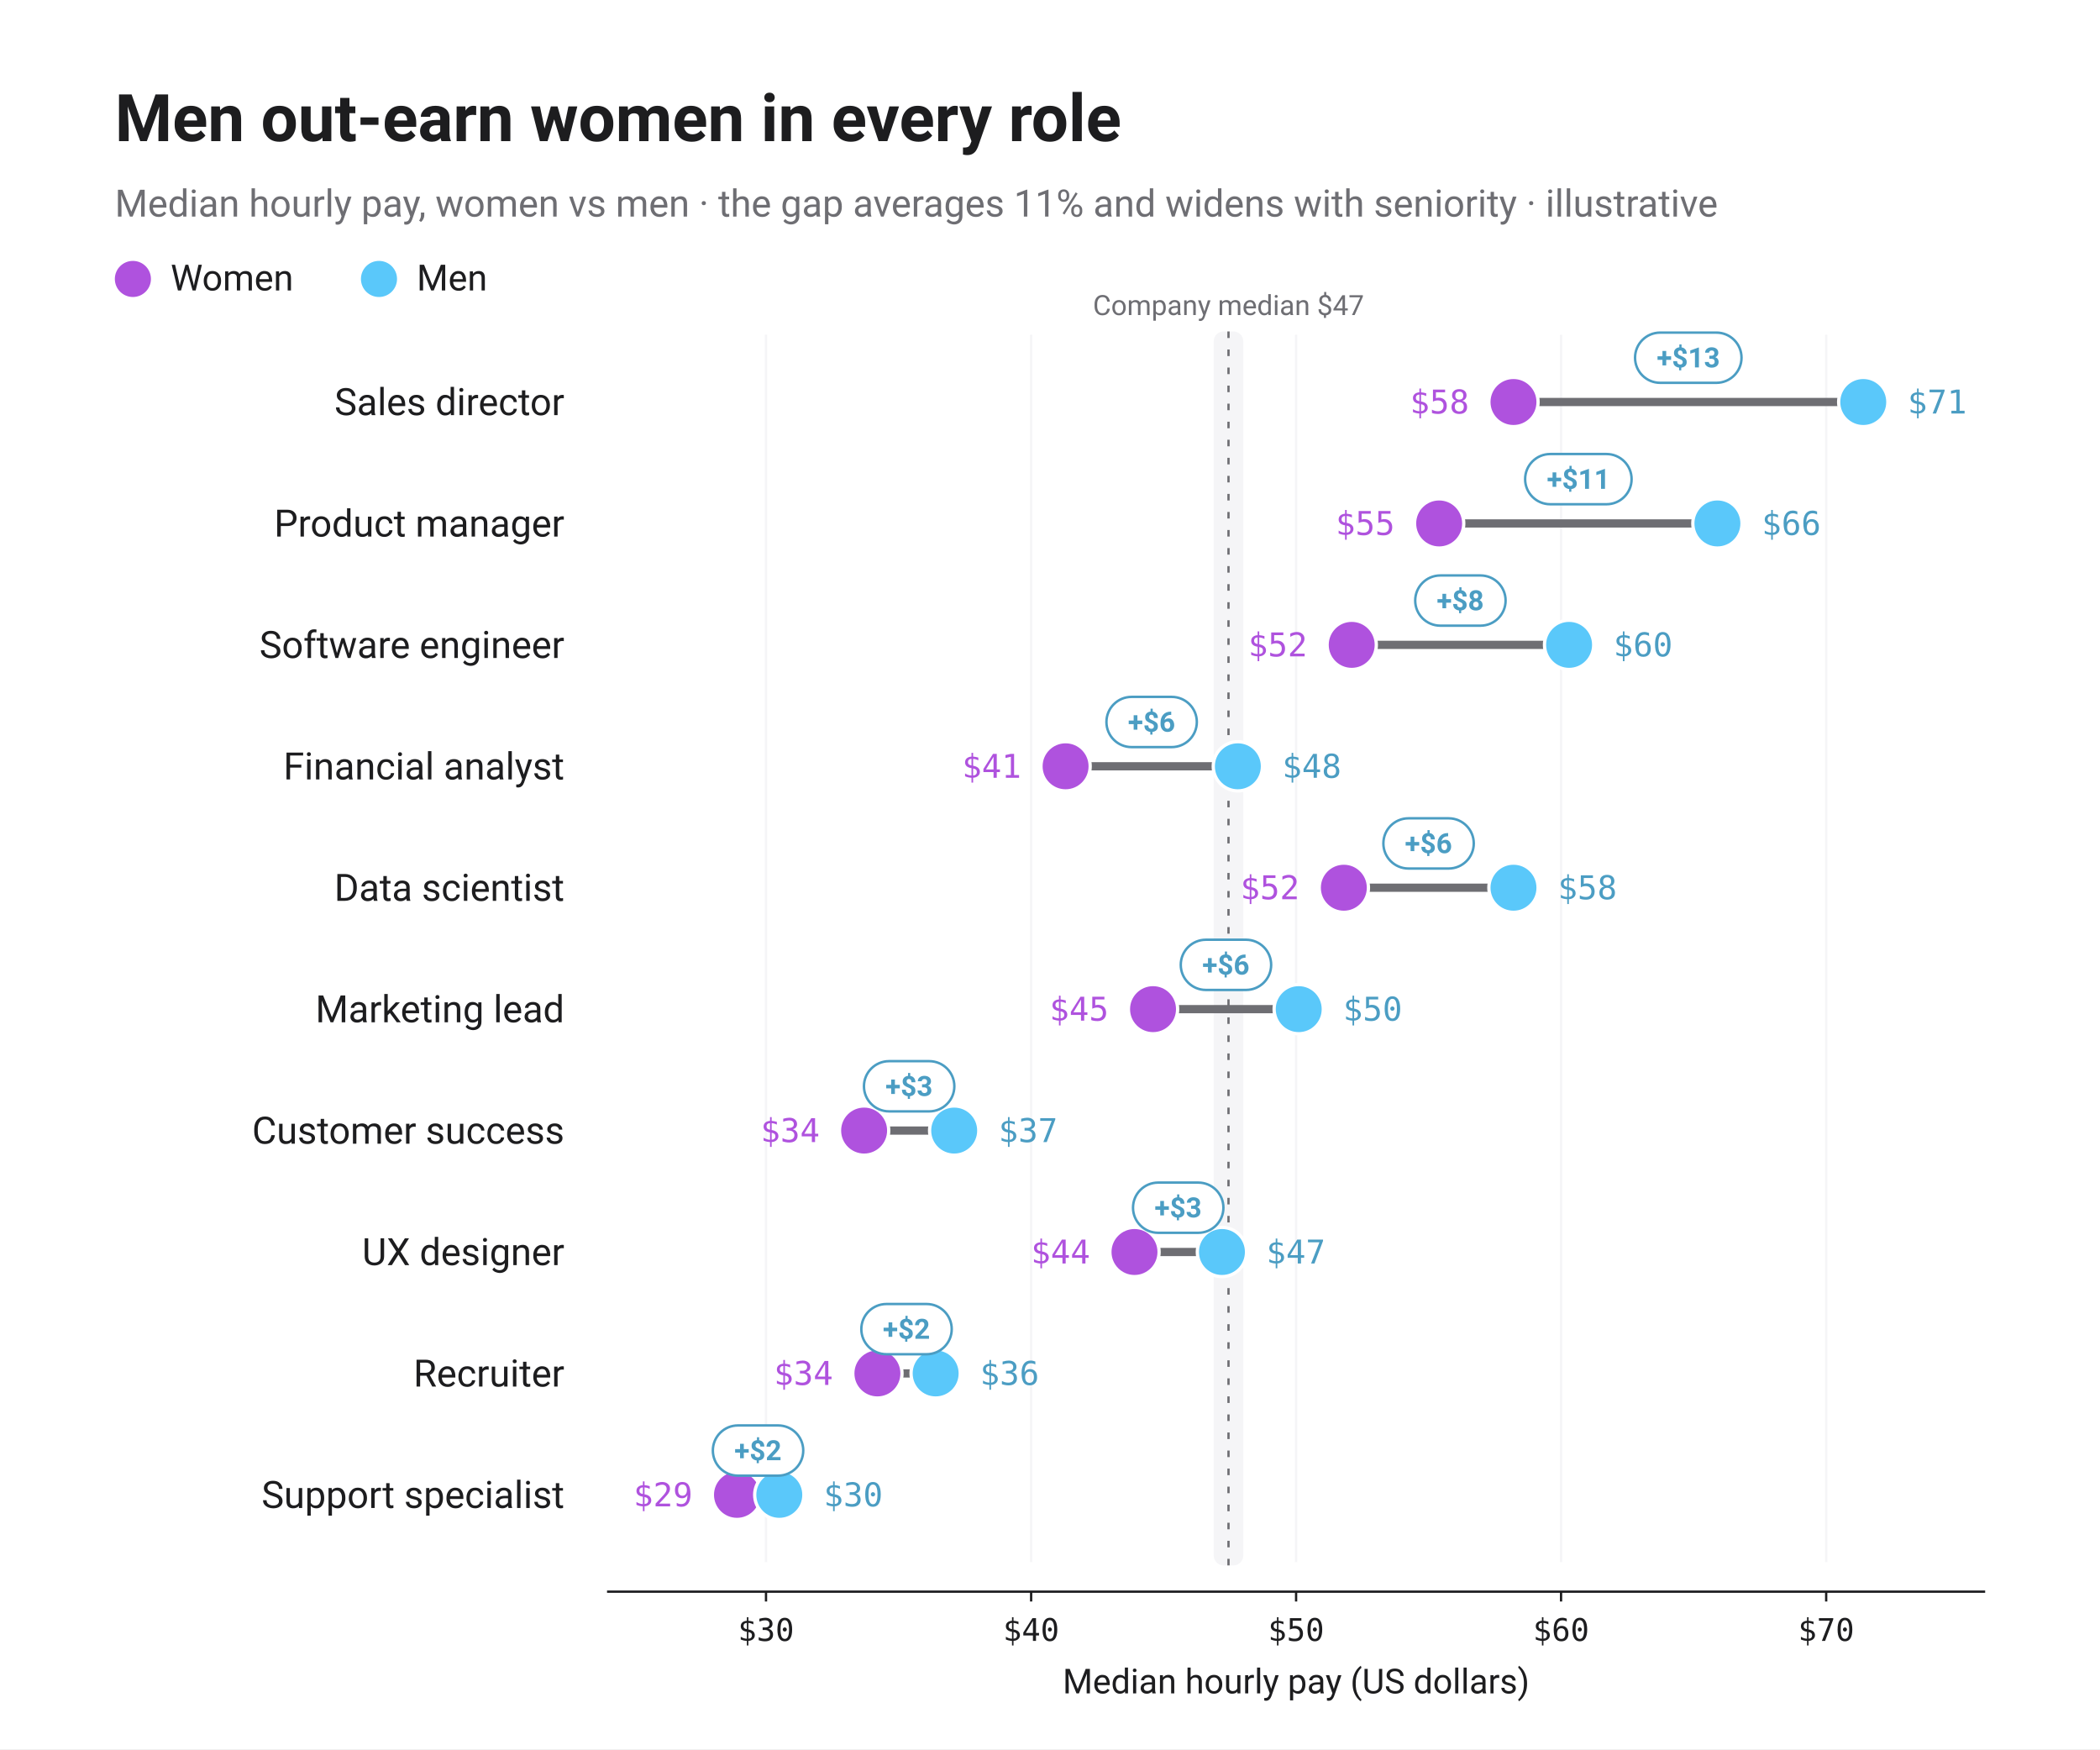
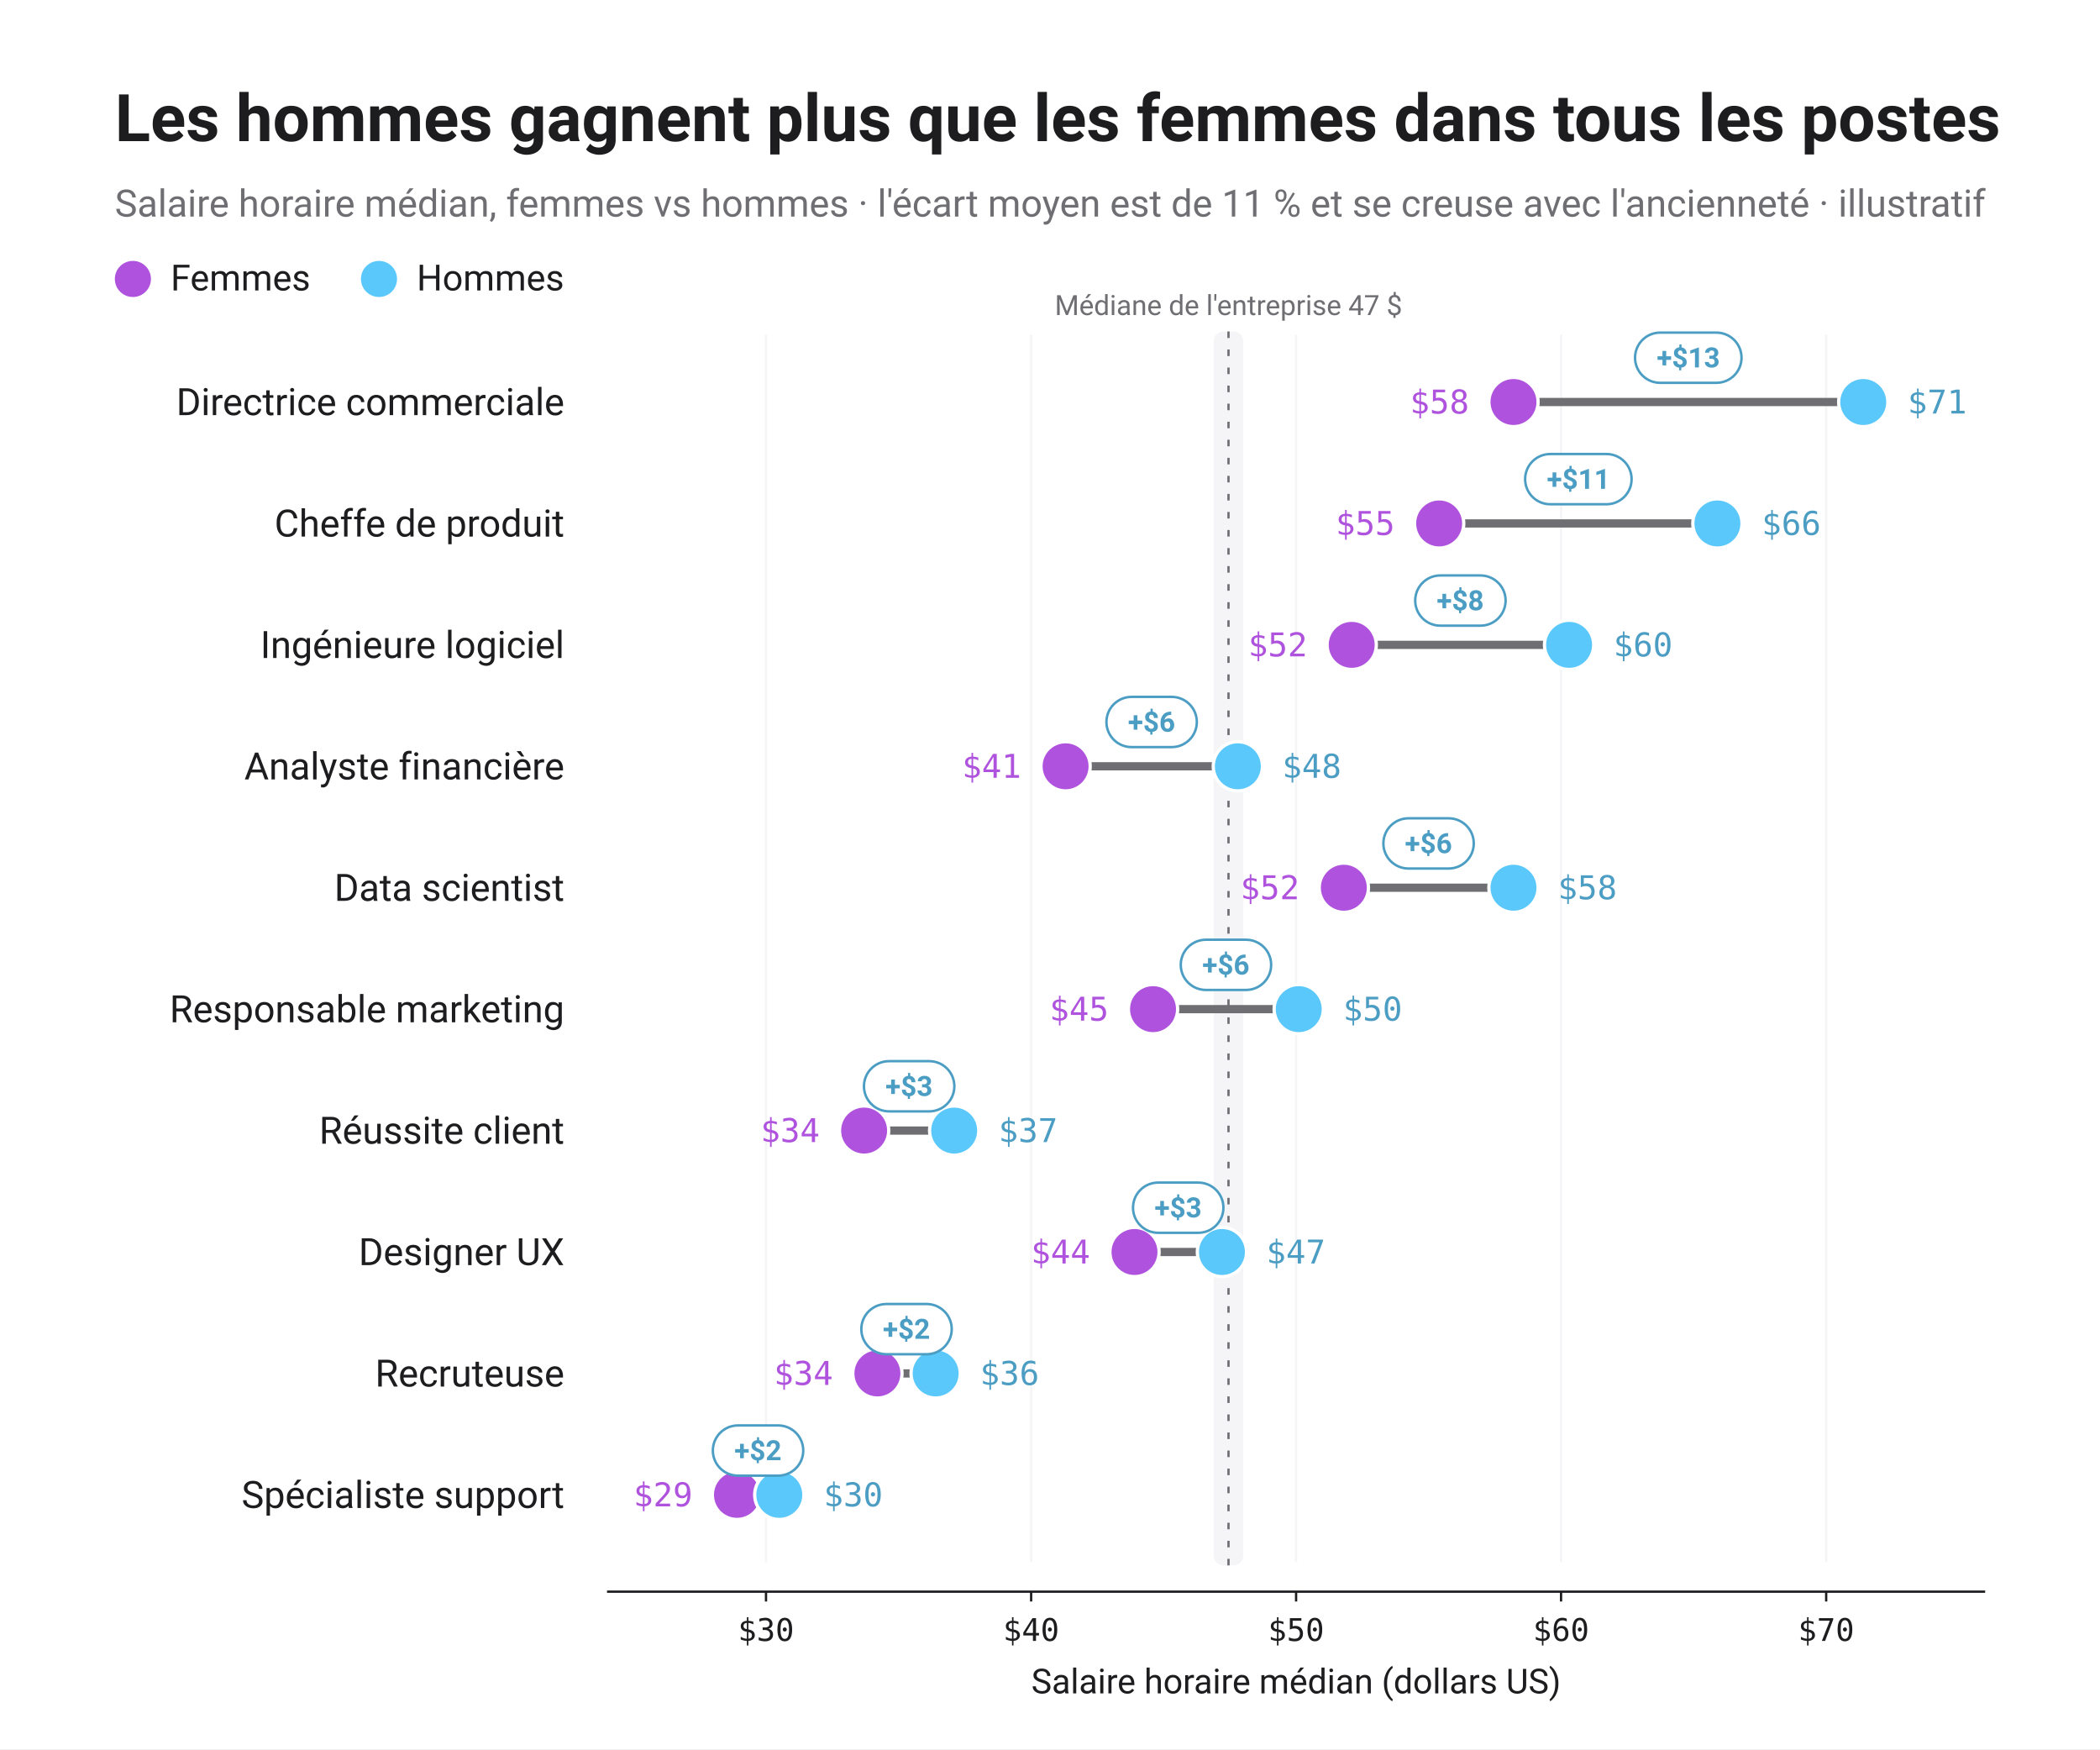
<svg xmlns="http://www.w3.org/2000/svg" width="1280" height="1066" viewBox="0 0 1280 1066" font-family="Roboto, system-ui, sans-serif" role="img" aria-labelledby="db-title db-desc">
  <style>.row{cursor:pointer}.row .seg{stroke:#6E6E73;stroke-width:5;stroke-linecap:round}.row:hover .rowbg,.row:focus .rowbg{fill:#F0F0F2}.row:hover .seg,.row:focus .seg{stroke:#1D1D1F}.row:hover .dot,.row:focus .dot{stroke:#1D1D1F;stroke-width:2}.row:focus{outline:none}</style>
  <rect width="1280" height="1066" fill="#FFFFFF" />
-   <text x="70" y="86" font-size="40" font-weight="700" fill="#1D1D1F">Men out-earn women in every role</text>
-   <text x="70" y="132" font-size="23" fill="#6E6E73">Median hourly pay, women vs men · the gap averages 11% and widens with seniority · illustrative</text>
+   <text x="70" y="86" font-size="40" font-weight="700" fill="#1D1D1F">Les hommes gagnent plus que les femmes dans tous les postes</text>
+   <text x="70" y="132" font-size="23" fill="#6E6E73">Salaire horaire médian, femmes vs hommes · l'écart moyen est de 11 % et se creuse avec l'ancienneté · illustratif</text>
  <circle cx="81.0" cy="170.0" r="11.0" fill="#AF52DE" />
-   <text x="104.0" y="177.0" font-size="22" fill="#1D1D1F">Women</text>
+   <text x="104.0" y="177.0" font-size="22" fill="#1D1D1F">Femmes</text>
  <circle cx="231.0" cy="170.0" r="11.0" fill="#5AC8FA" />
-   <text x="254.0" y="177.0" font-size="22" fill="#1D1D1F">Men</text>
+   <text x="254.0" y="177.0" font-size="22" fill="#1D1D1F">Hommes</text>
  <rect x="739.8" y="202.0" width="18.0" height="752.0" rx="6" fill="#F5F5F7" />
  <line x1="748.8" y1="202.0" x2="748.8" y2="954.0" stroke="#6E6E73" stroke-width="1.4" stroke-dasharray="4 7" />
-   <text x="748.8" y="192.0" font-size="17" fill="#6E6E73" text-anchor="middle">Company median $47</text>
+   <text x="748.8" y="192.0" font-size="17" fill="#6E6E73" text-anchor="middle">Médiane de l'entreprise 47 $</text>
  <line x1="466.9" y1="204.0" x2="466.9" y2="952.0" stroke="#F5F5F7" stroke-width="1.4" />
  <line x1="628.5" y1="204.0" x2="628.5" y2="952.0" stroke="#F5F5F7" stroke-width="1.4" />
  <line x1="790.0" y1="204.0" x2="790.0" y2="952.0" stroke="#F5F5F7" stroke-width="1.4" />
  <line x1="951.5" y1="204.0" x2="951.5" y2="952.0" stroke="#F5F5F7" stroke-width="1.4" />
  <line x1="1113.1" y1="204.0" x2="1113.1" y2="952.0" stroke="#F5F5F7" stroke-width="1.4" />
  <g class="row" tabindex="0" role="img" aria-label="Sales director: women $58.20/h vs men $71.40/h — gap $13.20 (18%)">
    <rect class="rowbg" x="56.0" y="212.0" width="1168.0" height="66.0" rx="12" fill="none" pointer-events="all" />
-     <text x="344.0" y="253.0" font-size="23" fill="#1D1D1F" text-anchor="end">Sales director</text>
+     <text x="344.0" y="253.0" font-size="23" fill="#1D1D1F" text-anchor="end">Directrice commerciale</text>
    <line class="seg" x1="922.5" y1="245.0" x2="1135.7" y2="245.0" />
    <circle class="dot" cx="922.5" cy="245.0" r="15.0" fill="#AF52DE" stroke="#FFFFFF" stroke-width="2" />
    <circle class="dot" cx="1135.7" cy="245.0" r="15.0" fill="#5AC8FA" stroke="#FFFFFF" stroke-width="2" />
    <text x="895.5" y="252.0" font-size="20" font-family="Roboto Mono, monospace" fill="#AF52DE" font-weight="500" text-anchor="end">$58</text>
    <text x="1162.7" y="252.0" font-size="20" font-family="Roboto Mono, monospace" fill="#4B9DC3" font-weight="500">$71</text>
    <g transform="translate(996.6,202.7)">
      <rect x="0" y="0" width="64.9" height="30.6" rx="15.3" fill="#FFFFFF" stroke="#4B9DC3" stroke-width="1.5" />
      <text x="32.5" y="21.2" text-anchor="middle" font-family="Roboto, system-ui, sans-serif" font-size="17" font-weight="700" fill="#4B9DC3">+$13</text>
    </g>
  </g>
  <g class="row" tabindex="0" role="img" aria-label="Product manager: women $55.40/h vs men $65.90/h — gap $10.50 (16%)">
    <rect class="rowbg" x="56.0" y="286.0" width="1168.0" height="66.0" rx="12" fill="none" pointer-events="all" />
-     <text x="344.0" y="327.0" font-size="23" fill="#1D1D1F" text-anchor="end">Product manager</text>
+     <text x="344.0" y="327.0" font-size="23" fill="#1D1D1F" text-anchor="end">Cheffe de produit</text>
    <line class="seg" x1="877.2" y1="319.0" x2="1046.8" y2="319.0" />
    <circle class="dot" cx="877.2" cy="319.0" r="15.0" fill="#AF52DE" stroke="#FFFFFF" stroke-width="2" />
    <circle class="dot" cx="1046.8" cy="319.0" r="15.0" fill="#5AC8FA" stroke="#FFFFFF" stroke-width="2" />
    <text x="850.2" y="326.0" font-size="20" font-family="Roboto Mono, monospace" fill="#AF52DE" font-weight="500" text-anchor="end">$55</text>
    <text x="1073.8" y="326.0" font-size="20" font-family="Roboto Mono, monospace" fill="#4B9DC3" font-weight="500">$66</text>
    <g transform="translate(929.6,276.7)">
      <rect x="0" y="0" width="64.9" height="30.6" rx="15.3" fill="#FFFFFF" stroke="#4B9DC3" stroke-width="1.5" />
      <text x="32.5" y="21.2" text-anchor="middle" font-family="Roboto, system-ui, sans-serif" font-size="17" font-weight="700" fill="#4B9DC3">+$11</text>
    </g>
  </g>
  <g class="row" tabindex="0" role="img" aria-label="Software engineer: women $52.10/h vs men $60.30/h — gap $8.20 (14%)">
    <rect class="rowbg" x="56.0" y="360.0" width="1168.0" height="66.0" rx="12" fill="none" pointer-events="all" />
-     <text x="344.0" y="401.0" font-size="23" fill="#1D1D1F" text-anchor="end">Software engineer</text>
+     <text x="344.0" y="401.0" font-size="23" fill="#1D1D1F" text-anchor="end">Ingénieure logiciel</text>
    <line class="seg" x1="823.9" y1="393.0" x2="956.4" y2="393.0" />
    <circle class="dot" cx="823.9" cy="393.0" r="15.0" fill="#AF52DE" stroke="#FFFFFF" stroke-width="2" />
    <circle class="dot" cx="956.4" cy="393.0" r="15.0" fill="#5AC8FA" stroke="#FFFFFF" stroke-width="2" />
    <text x="796.9" y="400.0" font-size="20" font-family="Roboto Mono, monospace" fill="#AF52DE" font-weight="500" text-anchor="end">$52</text>
    <text x="983.4" y="400.0" font-size="20" font-family="Roboto Mono, monospace" fill="#4B9DC3" font-weight="500">$60</text>
    <g transform="translate(862.6,350.7)">
      <rect x="0" y="0" width="55.1" height="30.6" rx="15.3" fill="#FFFFFF" stroke="#4B9DC3" stroke-width="1.5" />
      <text x="27.5" y="21.2" text-anchor="middle" font-family="Roboto, system-ui, sans-serif" font-size="17" font-weight="700" fill="#4B9DC3">+$8</text>
    </g>
  </g>
  <g class="row" tabindex="0" role="img" aria-label="Financial analyst: women $41.30/h vs men $47.80/h — gap $6.50 (14%)">
    <rect class="rowbg" x="56.0" y="434.0" width="1168.0" height="66.0" rx="12" fill="none" pointer-events="all" />
-     <text x="344.0" y="475.0" font-size="23" fill="#1D1D1F" text-anchor="end">Financial analyst</text>
+     <text x="344.0" y="475.0" font-size="23" fill="#1D1D1F" text-anchor="end">Analyste financière</text>
    <line class="seg" x1="649.5" y1="467.0" x2="754.5" y2="467.0" />
    <circle class="dot" cx="649.5" cy="467.0" r="15.0" fill="#AF52DE" stroke="#FFFFFF" stroke-width="2" />
    <circle class="dot" cx="754.5" cy="467.0" r="15.0" fill="#5AC8FA" stroke="#FFFFFF" stroke-width="2" />
    <text x="622.5" y="474.0" font-size="20" font-family="Roboto Mono, monospace" fill="#AF52DE" font-weight="500" text-anchor="end">$41</text>
    <text x="781.5" y="474.0" font-size="20" font-family="Roboto Mono, monospace" fill="#4B9DC3" font-weight="500">$48</text>
    <g transform="translate(674.4,424.7)">
      <rect x="0" y="0" width="55.1" height="30.6" rx="15.3" fill="#FFFFFF" stroke="#4B9DC3" stroke-width="1.5" />
      <text x="27.5" y="21.2" text-anchor="middle" font-family="Roboto, system-ui, sans-serif" font-size="17" font-weight="700" fill="#4B9DC3">+$6</text>
    </g>
  </g>
  <g class="row" tabindex="0" role="img" aria-label="Data scientist: women $51.80/h vs men $58.20/h — gap $6.40 (11%)">
    <rect class="rowbg" x="56.0" y="508.0" width="1168.0" height="66.0" rx="12" fill="none" pointer-events="all" />
    <text x="344.0" y="549.0" font-size="23" fill="#1D1D1F" text-anchor="end">Data scientist</text>
    <line class="seg" x1="819.1" y1="541.0" x2="922.5" y2="541.0" />
    <circle class="dot" cx="819.1" cy="541.0" r="15.0" fill="#AF52DE" stroke="#FFFFFF" stroke-width="2" />
    <circle class="dot" cx="922.5" cy="541.0" r="15.0" fill="#5AC8FA" stroke="#FFFFFF" stroke-width="2" />
    <text x="792.1" y="548.0" font-size="20" font-family="Roboto Mono, monospace" fill="#AF52DE" font-weight="500" text-anchor="end">$52</text>
    <text x="949.5" y="548.0" font-size="20" font-family="Roboto Mono, monospace" fill="#4B9DC3" font-weight="500">$58</text>
    <g transform="translate(843.2,498.7)">
      <rect x="0" y="0" width="55.1" height="30.6" rx="15.3" fill="#FFFFFF" stroke="#4B9DC3" stroke-width="1.5" />
      <text x="27.5" y="21.2" text-anchor="middle" font-family="Roboto, system-ui, sans-serif" font-size="17" font-weight="700" fill="#4B9DC3">+$6</text>
    </g>
  </g>
  <g class="row" tabindex="0" role="img" aria-label="Marketing lead: women $44.60/h vs men $50.10/h — gap $5.50 (11%)">
    <rect class="rowbg" x="56.0" y="582.0" width="1168.0" height="66.0" rx="12" fill="none" pointer-events="all" />
-     <text x="344.0" y="623.0" font-size="23" fill="#1D1D1F" text-anchor="end">Marketing lead</text>
+     <text x="344.0" y="623.0" font-size="23" fill="#1D1D1F" text-anchor="end">Responsable marketing</text>
    <line class="seg" x1="702.8" y1="615.0" x2="791.6" y2="615.0" />
    <circle class="dot" cx="702.8" cy="615.0" r="15.0" fill="#AF52DE" stroke="#FFFFFF" stroke-width="2" />
    <circle class="dot" cx="791.6" cy="615.0" r="15.0" fill="#5AC8FA" stroke="#FFFFFF" stroke-width="2" />
    <text x="675.8" y="622.0" font-size="20" font-family="Roboto Mono, monospace" fill="#AF52DE" font-weight="500" text-anchor="end">$45</text>
    <text x="818.6" y="622.0" font-size="20" font-family="Roboto Mono, monospace" fill="#4B9DC3" font-weight="500">$50</text>
    <g transform="translate(719.7,572.7)">
      <rect x="0" y="0" width="55.1" height="30.6" rx="15.3" fill="#FFFFFF" stroke="#4B9DC3" stroke-width="1.5" />
      <text x="27.5" y="21.2" text-anchor="middle" font-family="Roboto, system-ui, sans-serif" font-size="17" font-weight="700" fill="#4B9DC3">+$6</text>
    </g>
  </g>
  <g class="row" tabindex="0" role="img" aria-label="Customer success: women $33.70/h vs men $37.10/h — gap $3.40 (9%)">
    <rect class="rowbg" x="56.0" y="656.0" width="1168.0" height="66.0" rx="12" fill="none" pointer-events="all" />
-     <text x="344.0" y="697.0" font-size="23" fill="#1D1D1F" text-anchor="end">Customer success</text>
+     <text x="344.0" y="697.0" font-size="23" fill="#1D1D1F" text-anchor="end">Réussite client</text>
    <line class="seg" x1="526.7" y1="689.0" x2="581.6" y2="689.0" />
    <circle class="dot" cx="526.7" cy="689.0" r="15.0" fill="#AF52DE" stroke="#FFFFFF" stroke-width="2" />
    <circle class="dot" cx="581.6" cy="689.0" r="15.0" fill="#5AC8FA" stroke="#FFFFFF" stroke-width="2" />
    <text x="499.7" y="696.0" font-size="20" font-family="Roboto Mono, monospace" fill="#AF52DE" font-weight="500" text-anchor="end">$34</text>
    <text x="608.6" y="696.0" font-size="20" font-family="Roboto Mono, monospace" fill="#4B9DC3" font-weight="500">$37</text>
    <g transform="translate(526.6,646.7)">
      <rect x="0" y="0" width="55.1" height="30.6" rx="15.3" fill="#FFFFFF" stroke="#4B9DC3" stroke-width="1.5" />
      <text x="27.5" y="21.2" text-anchor="middle" font-family="Roboto, system-ui, sans-serif" font-size="17" font-weight="700" fill="#4B9DC3">+$3</text>
    </g>
  </g>
  <g class="row" tabindex="0" role="img" aria-label="UX designer: women $43.90/h vs men $47.20/h — gap $3.30 (7%)">
    <rect class="rowbg" x="56.0" y="730.0" width="1168.0" height="66.0" rx="12" fill="none" pointer-events="all" />
-     <text x="344.0" y="771.0" font-size="23" fill="#1D1D1F" text-anchor="end">UX designer</text>
+     <text x="344.0" y="771.0" font-size="23" fill="#1D1D1F" text-anchor="end">Designer UX</text>
    <line class="seg" x1="691.5" y1="763.0" x2="744.8" y2="763.0" />
    <circle class="dot" cx="691.5" cy="763.0" r="15.0" fill="#AF52DE" stroke="#FFFFFF" stroke-width="2" />
    <circle class="dot" cx="744.8" cy="763.0" r="15.0" fill="#5AC8FA" stroke="#FFFFFF" stroke-width="2" />
    <text x="664.5" y="770.0" font-size="20" font-family="Roboto Mono, monospace" fill="#AF52DE" font-weight="500" text-anchor="end">$44</text>
    <text x="771.8" y="770.0" font-size="20" font-family="Roboto Mono, monospace" fill="#4B9DC3" font-weight="500">$47</text>
    <g transform="translate(690.6,720.7)">
      <rect x="0" y="0" width="55.1" height="30.6" rx="15.3" fill="#FFFFFF" stroke="#4B9DC3" stroke-width="1.5" />
      <text x="27.5" y="21.2" text-anchor="middle" font-family="Roboto, system-ui, sans-serif" font-size="17" font-weight="700" fill="#4B9DC3">+$3</text>
    </g>
  </g>
  <g class="row" tabindex="0" role="img" aria-label="Recruiter: women $34.20/h vs men $36.40/h — gap $2.20 (6%)">
    <rect class="rowbg" x="56.0" y="804.0" width="1168.0" height="66.0" rx="12" fill="none" pointer-events="all" />
-     <text x="344.0" y="845.0" font-size="23" fill="#1D1D1F" text-anchor="end">Recruiter</text>
+     <text x="344.0" y="845.0" font-size="23" fill="#1D1D1F" text-anchor="end">Recruteuse</text>
    <line class="seg" x1="534.8" y1="837.0" x2="570.3" y2="837.0" />
    <circle class="dot" cx="534.8" cy="837.0" r="15.0" fill="#AF52DE" stroke="#FFFFFF" stroke-width="2" />
    <circle class="dot" cx="570.3" cy="837.0" r="15.0" fill="#5AC8FA" stroke="#FFFFFF" stroke-width="2" />
    <text x="507.8" y="844.0" font-size="20" font-family="Roboto Mono, monospace" fill="#AF52DE" font-weight="500" text-anchor="end">$34</text>
    <text x="597.3" y="844.0" font-size="20" font-family="Roboto Mono, monospace" fill="#4B9DC3" font-weight="500">$36</text>
    <g transform="translate(525,794.7)">
      <rect x="0" y="0" width="55.1" height="30.6" rx="15.3" fill="#FFFFFF" stroke="#4B9DC3" stroke-width="1.5" />
      <text x="27.5" y="21.2" text-anchor="middle" font-family="Roboto, system-ui, sans-serif" font-size="17" font-weight="700" fill="#4B9DC3">+$2</text>
    </g>
  </g>
  <g class="row" tabindex="0" role="img" aria-label="Support specialist: women $28.90/h vs men $30.50/h — gap $1.60 (5%)">
    <rect class="rowbg" x="56.0" y="878.0" width="1168.0" height="66.0" rx="12" fill="none" pointer-events="all" />
-     <text x="344.0" y="919.0" font-size="23" fill="#1D1D1F" text-anchor="end">Support specialist</text>
+     <text x="344.0" y="919.0" font-size="23" fill="#1D1D1F" text-anchor="end">Spécialiste support</text>
    <line class="seg" x1="449.2" y1="911.0" x2="475.0" y2="911.0" />
    <circle class="dot" cx="449.2" cy="911.0" r="15.0" fill="#AF52DE" stroke="#FFFFFF" stroke-width="2" />
    <circle class="dot" cx="475.0" cy="911.0" r="15.0" fill="#5AC8FA" stroke="#FFFFFF" stroke-width="2" />
    <text x="422.2" y="918.0" font-size="20" font-family="Roboto Mono, monospace" fill="#AF52DE" font-weight="500" text-anchor="end">$29</text>
    <text x="502.0" y="918.0" font-size="20" font-family="Roboto Mono, monospace" fill="#4B9DC3" font-weight="500">$30</text>
    <g transform="translate(434.5,868.7)">
      <rect x="0" y="0" width="55.1" height="30.6" rx="15.3" fill="#FFFFFF" stroke="#4B9DC3" stroke-width="1.5" />
      <text x="27.5" y="21.2" text-anchor="middle" font-family="Roboto, system-ui, sans-serif" font-size="17" font-weight="700" fill="#4B9DC3">+$2</text>
    </g>
  </g>
  <line x1="370.0" y1="970.0" x2="1210.0" y2="970.0" stroke="#1D1D1F" stroke-width="1.4" />
  <line x1="466.9" y1="970.0" x2="466.9" y2="976.0" stroke="#1D1D1F" stroke-width="1.4" />
  <text x="466.9" y="1000.0" font-size="19" font-family="Roboto Mono, monospace" fill="#1D1D1F" text-anchor="middle">$30</text>
  <line x1="628.5" y1="970.0" x2="628.5" y2="976.0" stroke="#1D1D1F" stroke-width="1.4" />
  <text x="628.5" y="1000.0" font-size="19" font-family="Roboto Mono, monospace" fill="#1D1D1F" text-anchor="middle">$40</text>
  <line x1="790.0" y1="970.0" x2="790.0" y2="976.0" stroke="#1D1D1F" stroke-width="1.4" />
  <text x="790.0" y="1000.0" font-size="19" font-family="Roboto Mono, monospace" fill="#1D1D1F" text-anchor="middle">$50</text>
  <line x1="951.5" y1="970.0" x2="951.5" y2="976.0" stroke="#1D1D1F" stroke-width="1.4" />
  <text x="951.5" y="1000.0" font-size="19" font-family="Roboto Mono, monospace" fill="#1D1D1F" text-anchor="middle">$60</text>
  <line x1="1113.1" y1="970.0" x2="1113.1" y2="976.0" stroke="#1D1D1F" stroke-width="1.4" />
  <text x="1113.1" y="1000.0" font-size="19" font-family="Roboto Mono, monospace" fill="#1D1D1F" text-anchor="middle">$70</text>
-   <text x="790.0" y="1032.0" font-size="21" fill="#1D1D1F" text-anchor="middle">Median hourly pay (US dollars)</text>
+   <text x="790.0" y="1032.0" font-size="21" fill="#1D1D1F" text-anchor="middle">Salaire horaire médian (dollars US)</text>
  <g data-fs-internal="" role="button" tabindex="0" aria-label="Toggle fullscreen" transform="translate(1232,14)" style="display:none;cursor:pointer">
    <rect x="0" y="0" width="34" height="34" rx="8" fill="#F2F3F5" />
    <path d="M6 13 V6 h7 M28 13 V6 h-7 M6 21 v7 h7 M28 21 v7 h-7" fill="none" stroke="#1D1D1F" stroke-width="2" stroke-linecap="round" />
  </g>
</svg>
